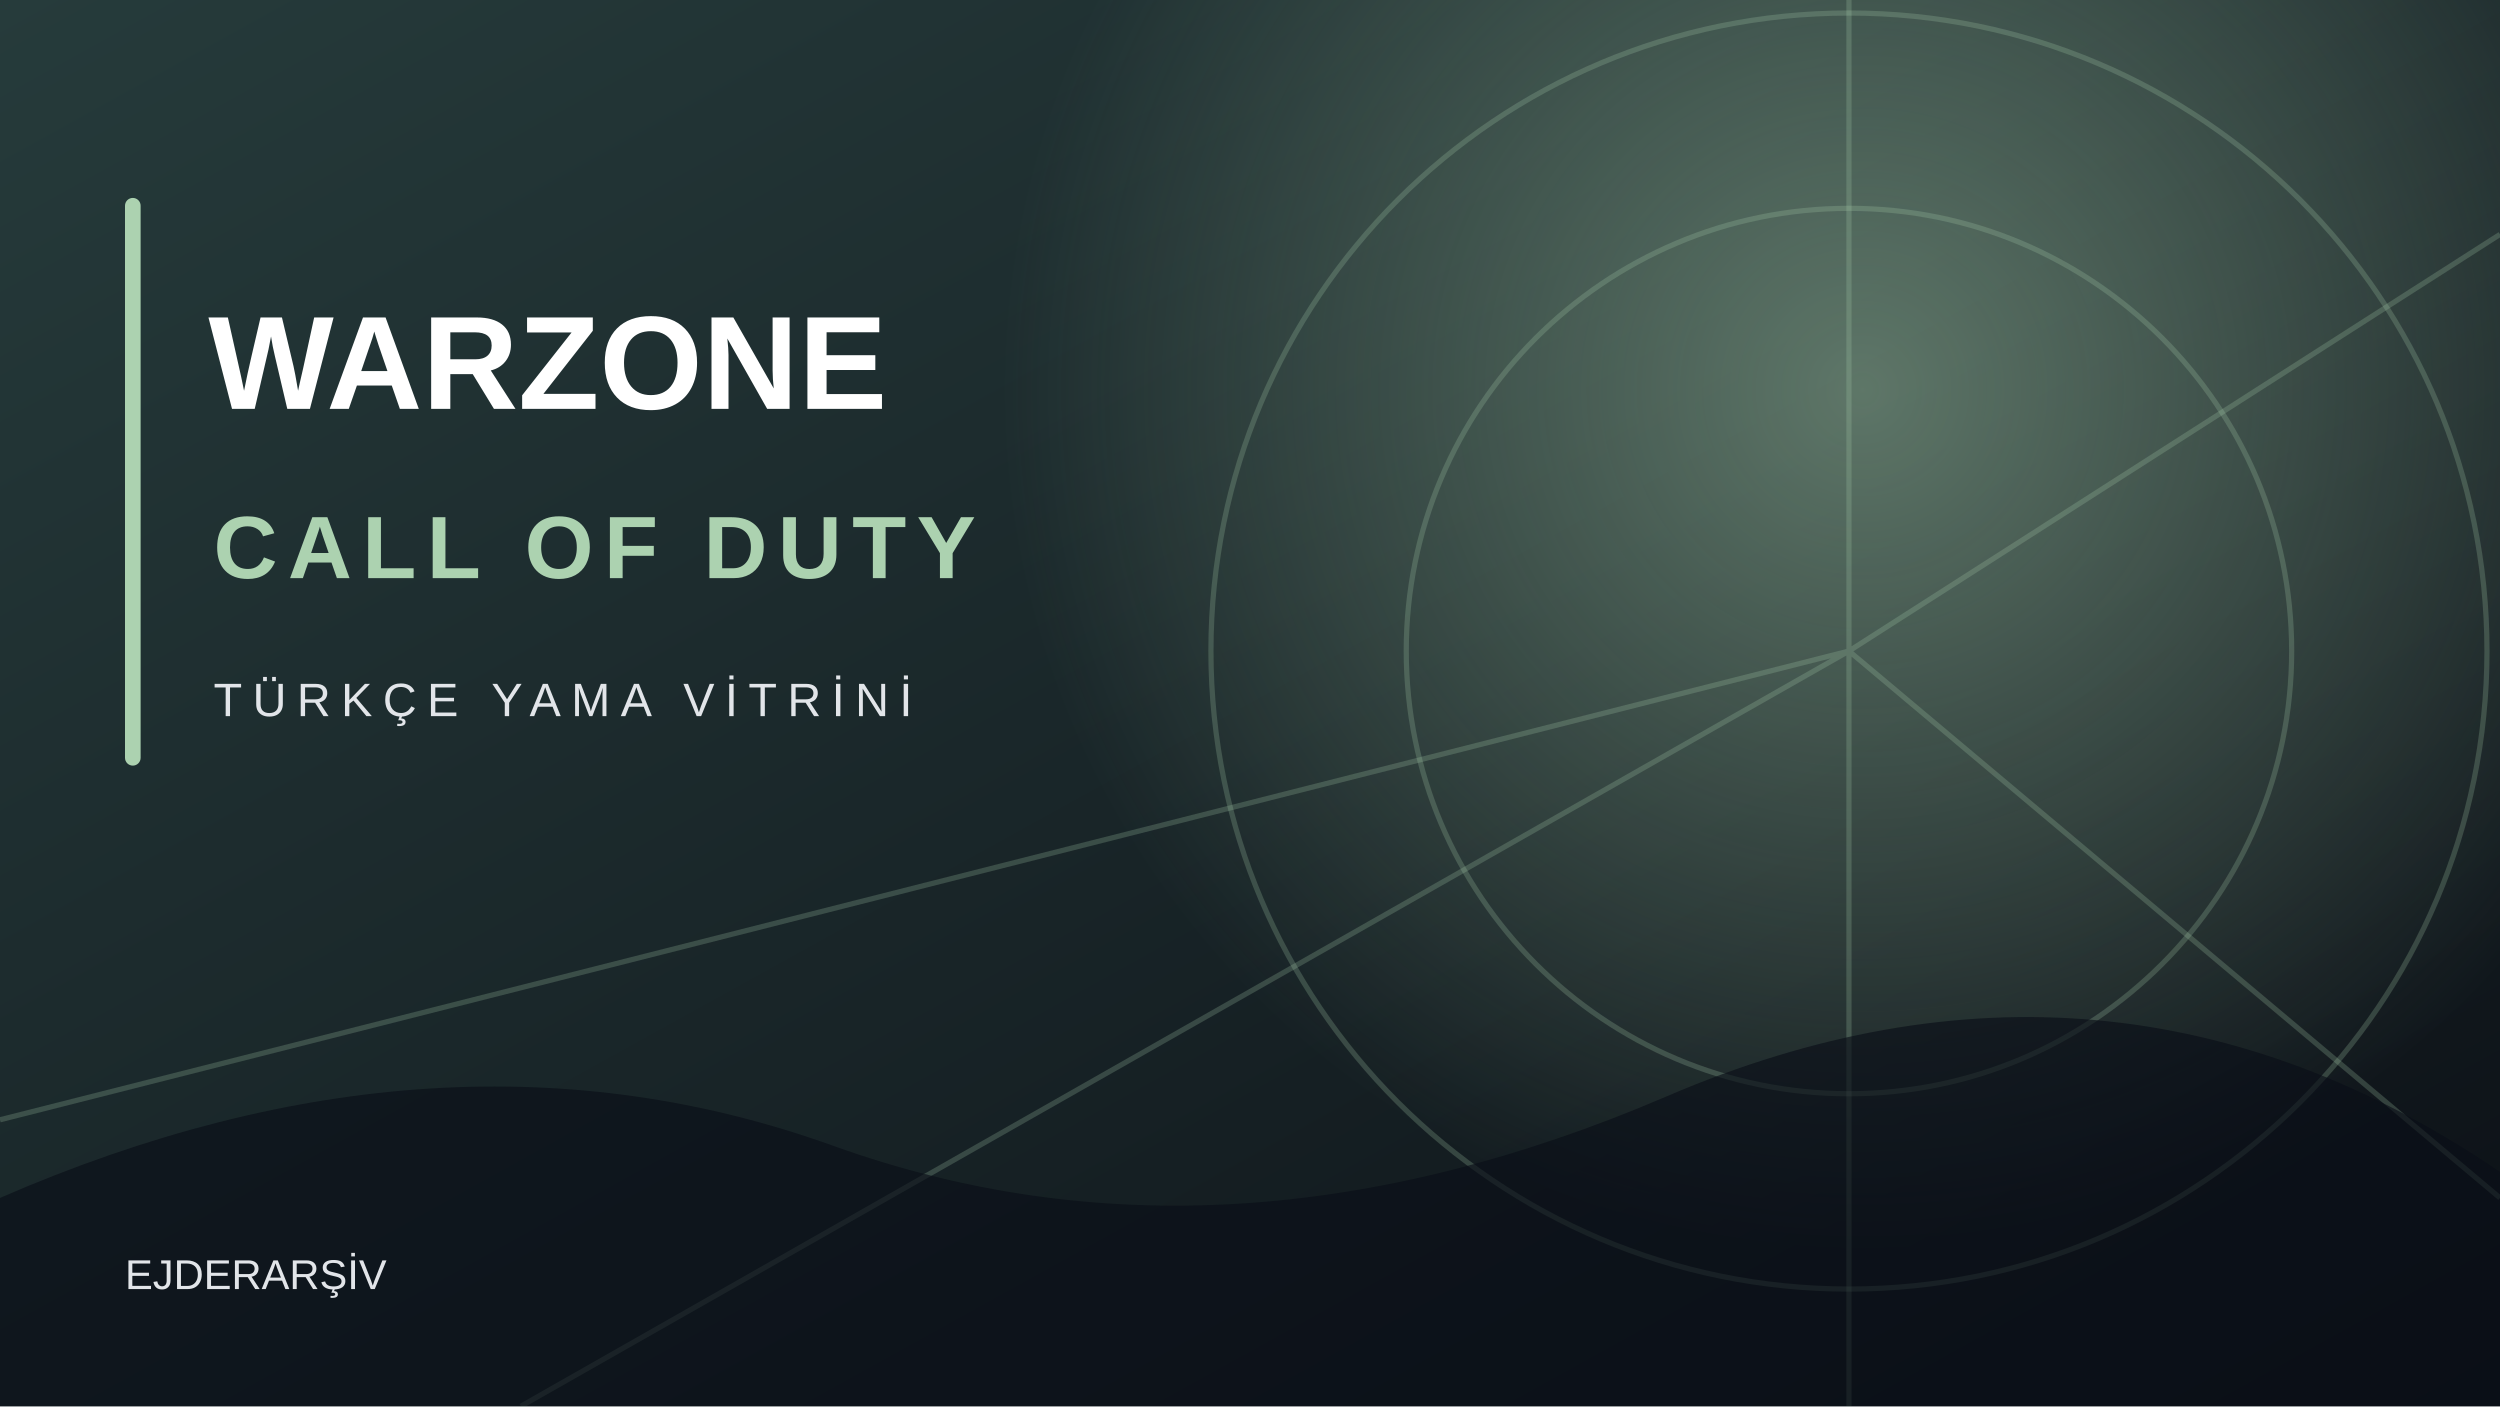
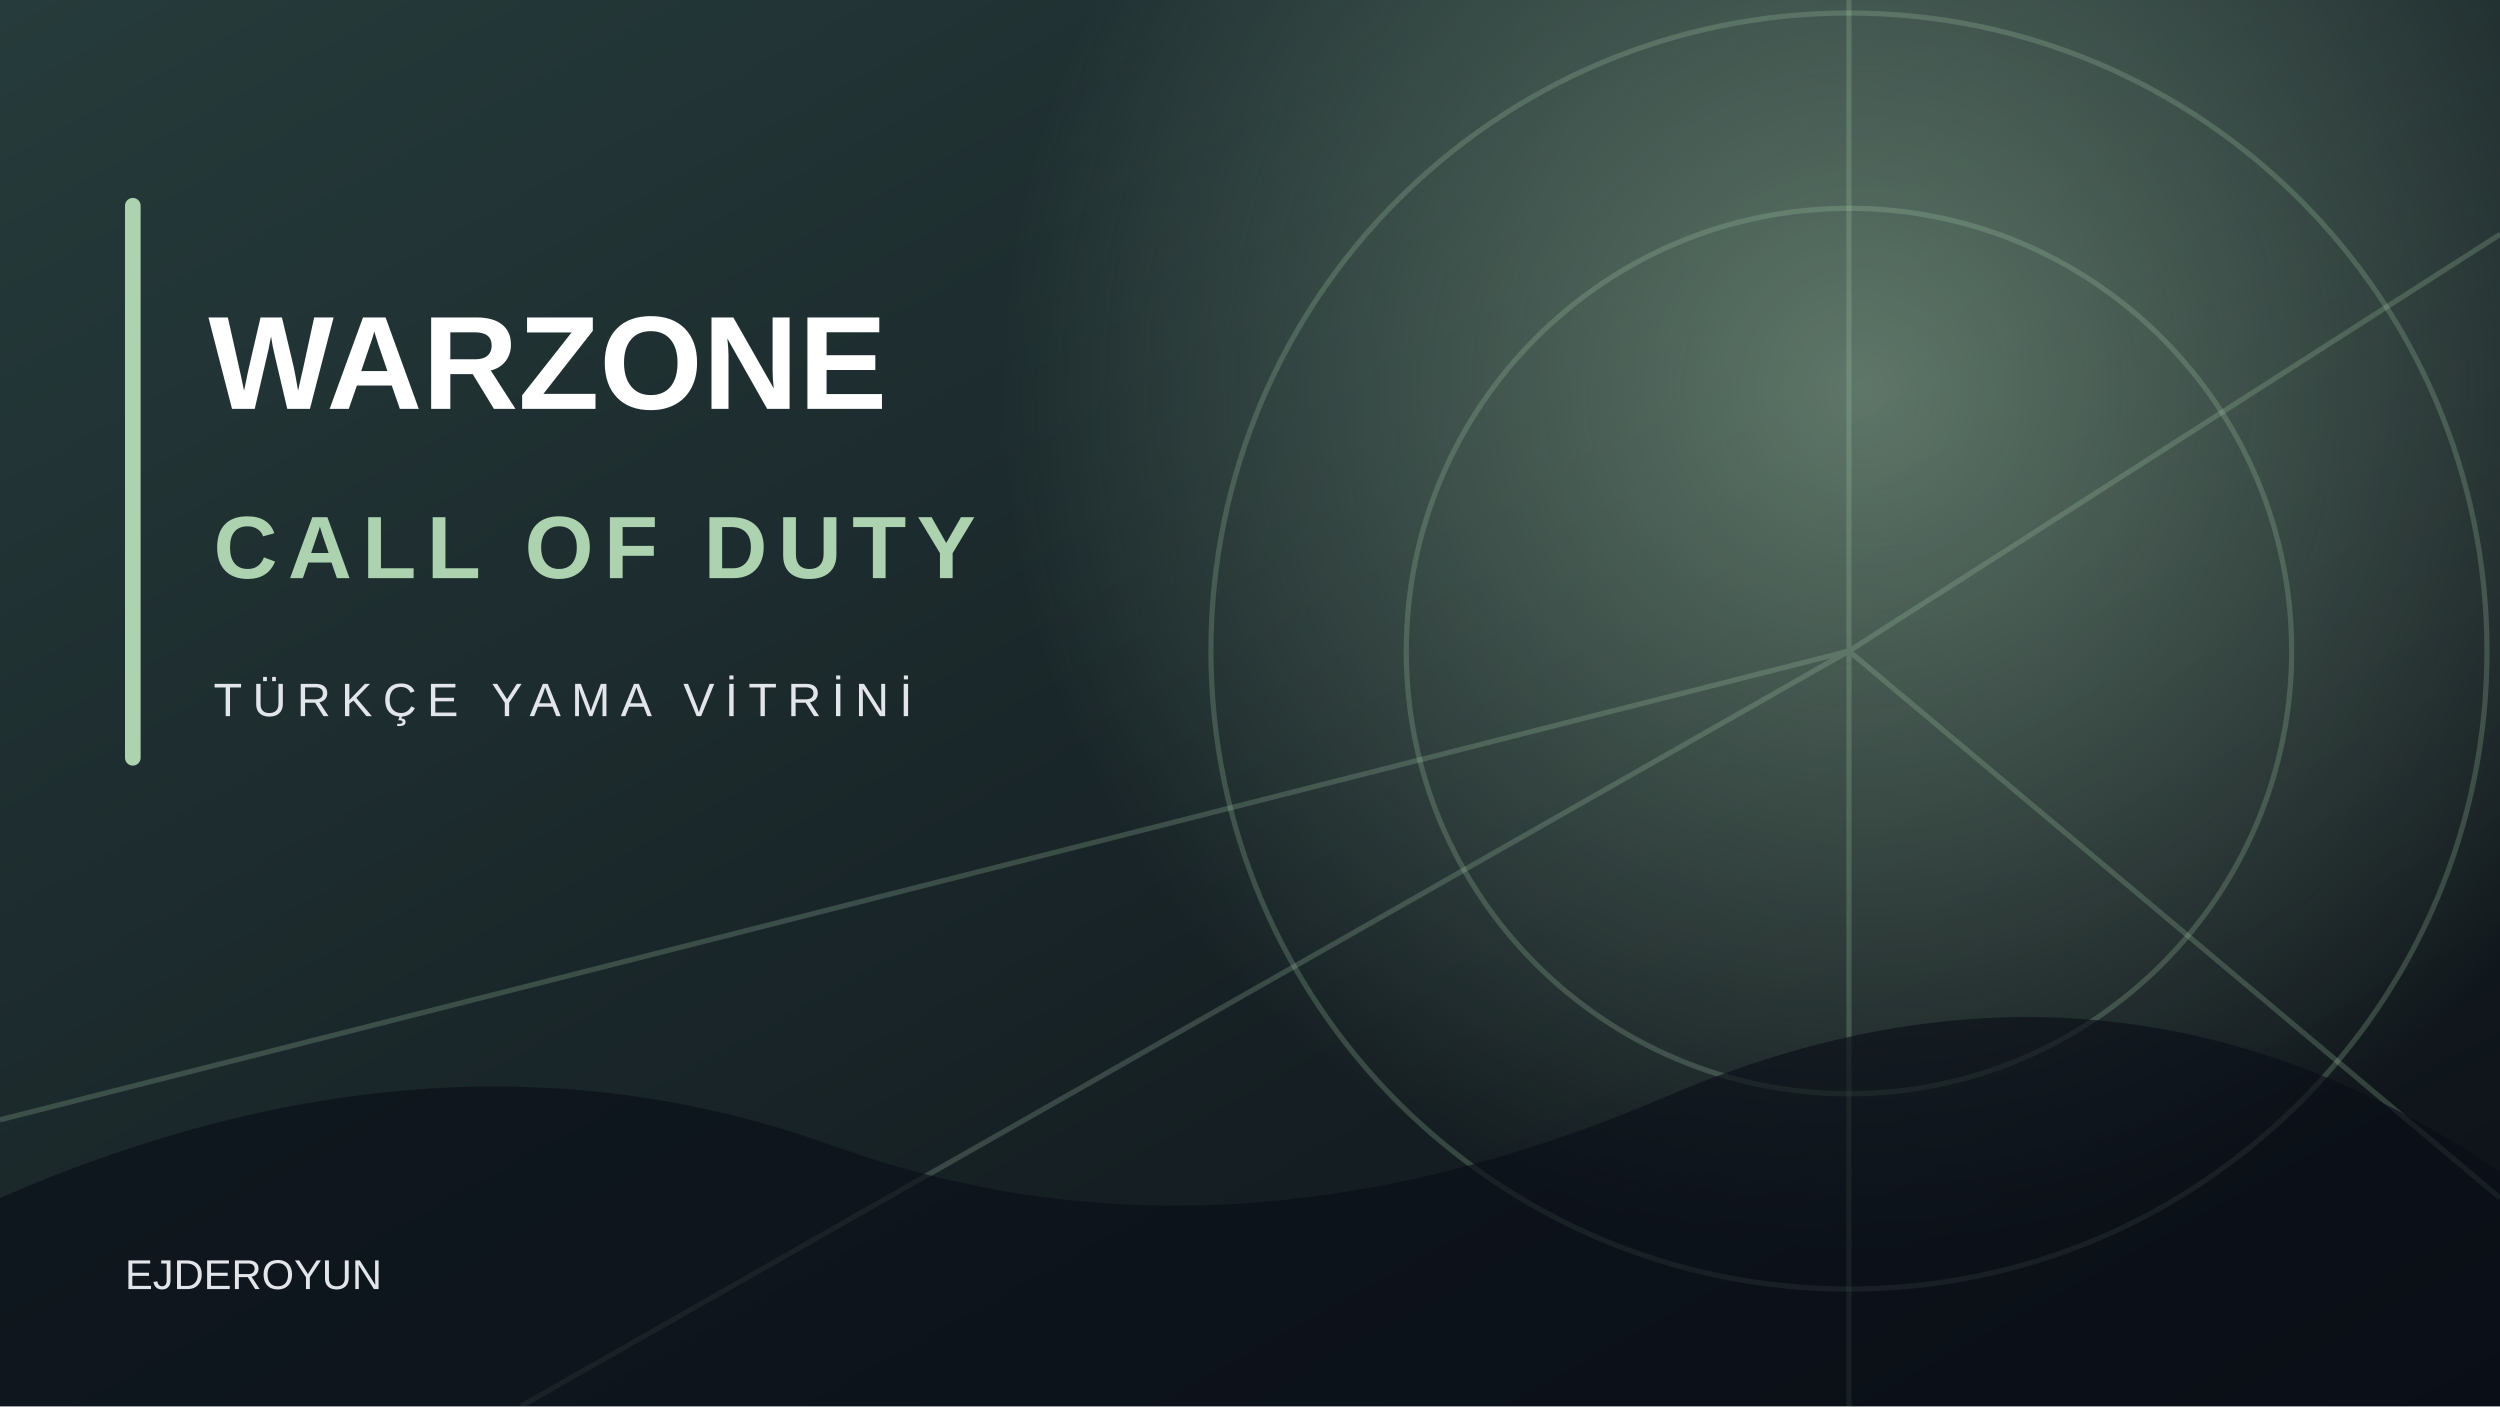
<svg xmlns="http://www.w3.org/2000/svg" viewBox="0 0 960 540" role="img" aria-label="Call of Duty: Warzone temalı vitrin çizimi">
  <defs>
    <linearGradient id="b" x2="1" y2="1">
      <stop stop-color="#263b3b" />
      <stop offset="1" stop-color="#0c1016" />
    </linearGradient>
    <radialGradient id="l">
      <stop stop-color="#acd2b0" stop-opacity=".47" />
      <stop offset="1" stop-color="#acd2b0" stop-opacity="0" />
    </radialGradient>
  </defs>
  <rect width="960" height="540" fill="url(#b)" />
  <circle cx="715" cy="150" r="330" fill="url(#l)" />
  <g fill="none" stroke="#acd2b0" stroke-opacity=".23" stroke-width="2">
    <circle cx="710" cy="250" r="170" />
    <circle cx="710" cy="250" r="245" />
    <path d="M0 430 710 250 960 90M200 540 710 250 960 460M710 0v540" />
  </g>
  <path d="M0 460Q170 386 320 440T640 421T960 450V540H0Z" fill="#090e17" opacity=".65" />
  <rect x="48" y="76" width="6" height="218" rx="3" fill="#acd2b0" />
  <text x="80" y="157" fill="white" font-family="Arial,sans-serif" font-size="51" font-weight="900">WARZONE</text>
  <text x="82" y="222" fill="#acd2b0" font-family="Arial,sans-serif" font-size="34" font-weight="800" letter-spacing="4">CALL OF DUTY</text>
  <text x="82" y="275" fill="#e2e5e9" font-family="Arial,sans-serif" font-size="18" letter-spacing="4">TÜRKÇE YAMA VİTRİNİ</text>
-   <text x="48" y="495" fill="#e2e5e9" font-family="Arial,sans-serif" font-size="16">EJDERARŞİV</text>
+   <text x="48" y="495" fill="#e2e5e9" font-family="Arial,sans-serif" font-size="16">EJDEROYUN</text>
</svg>
